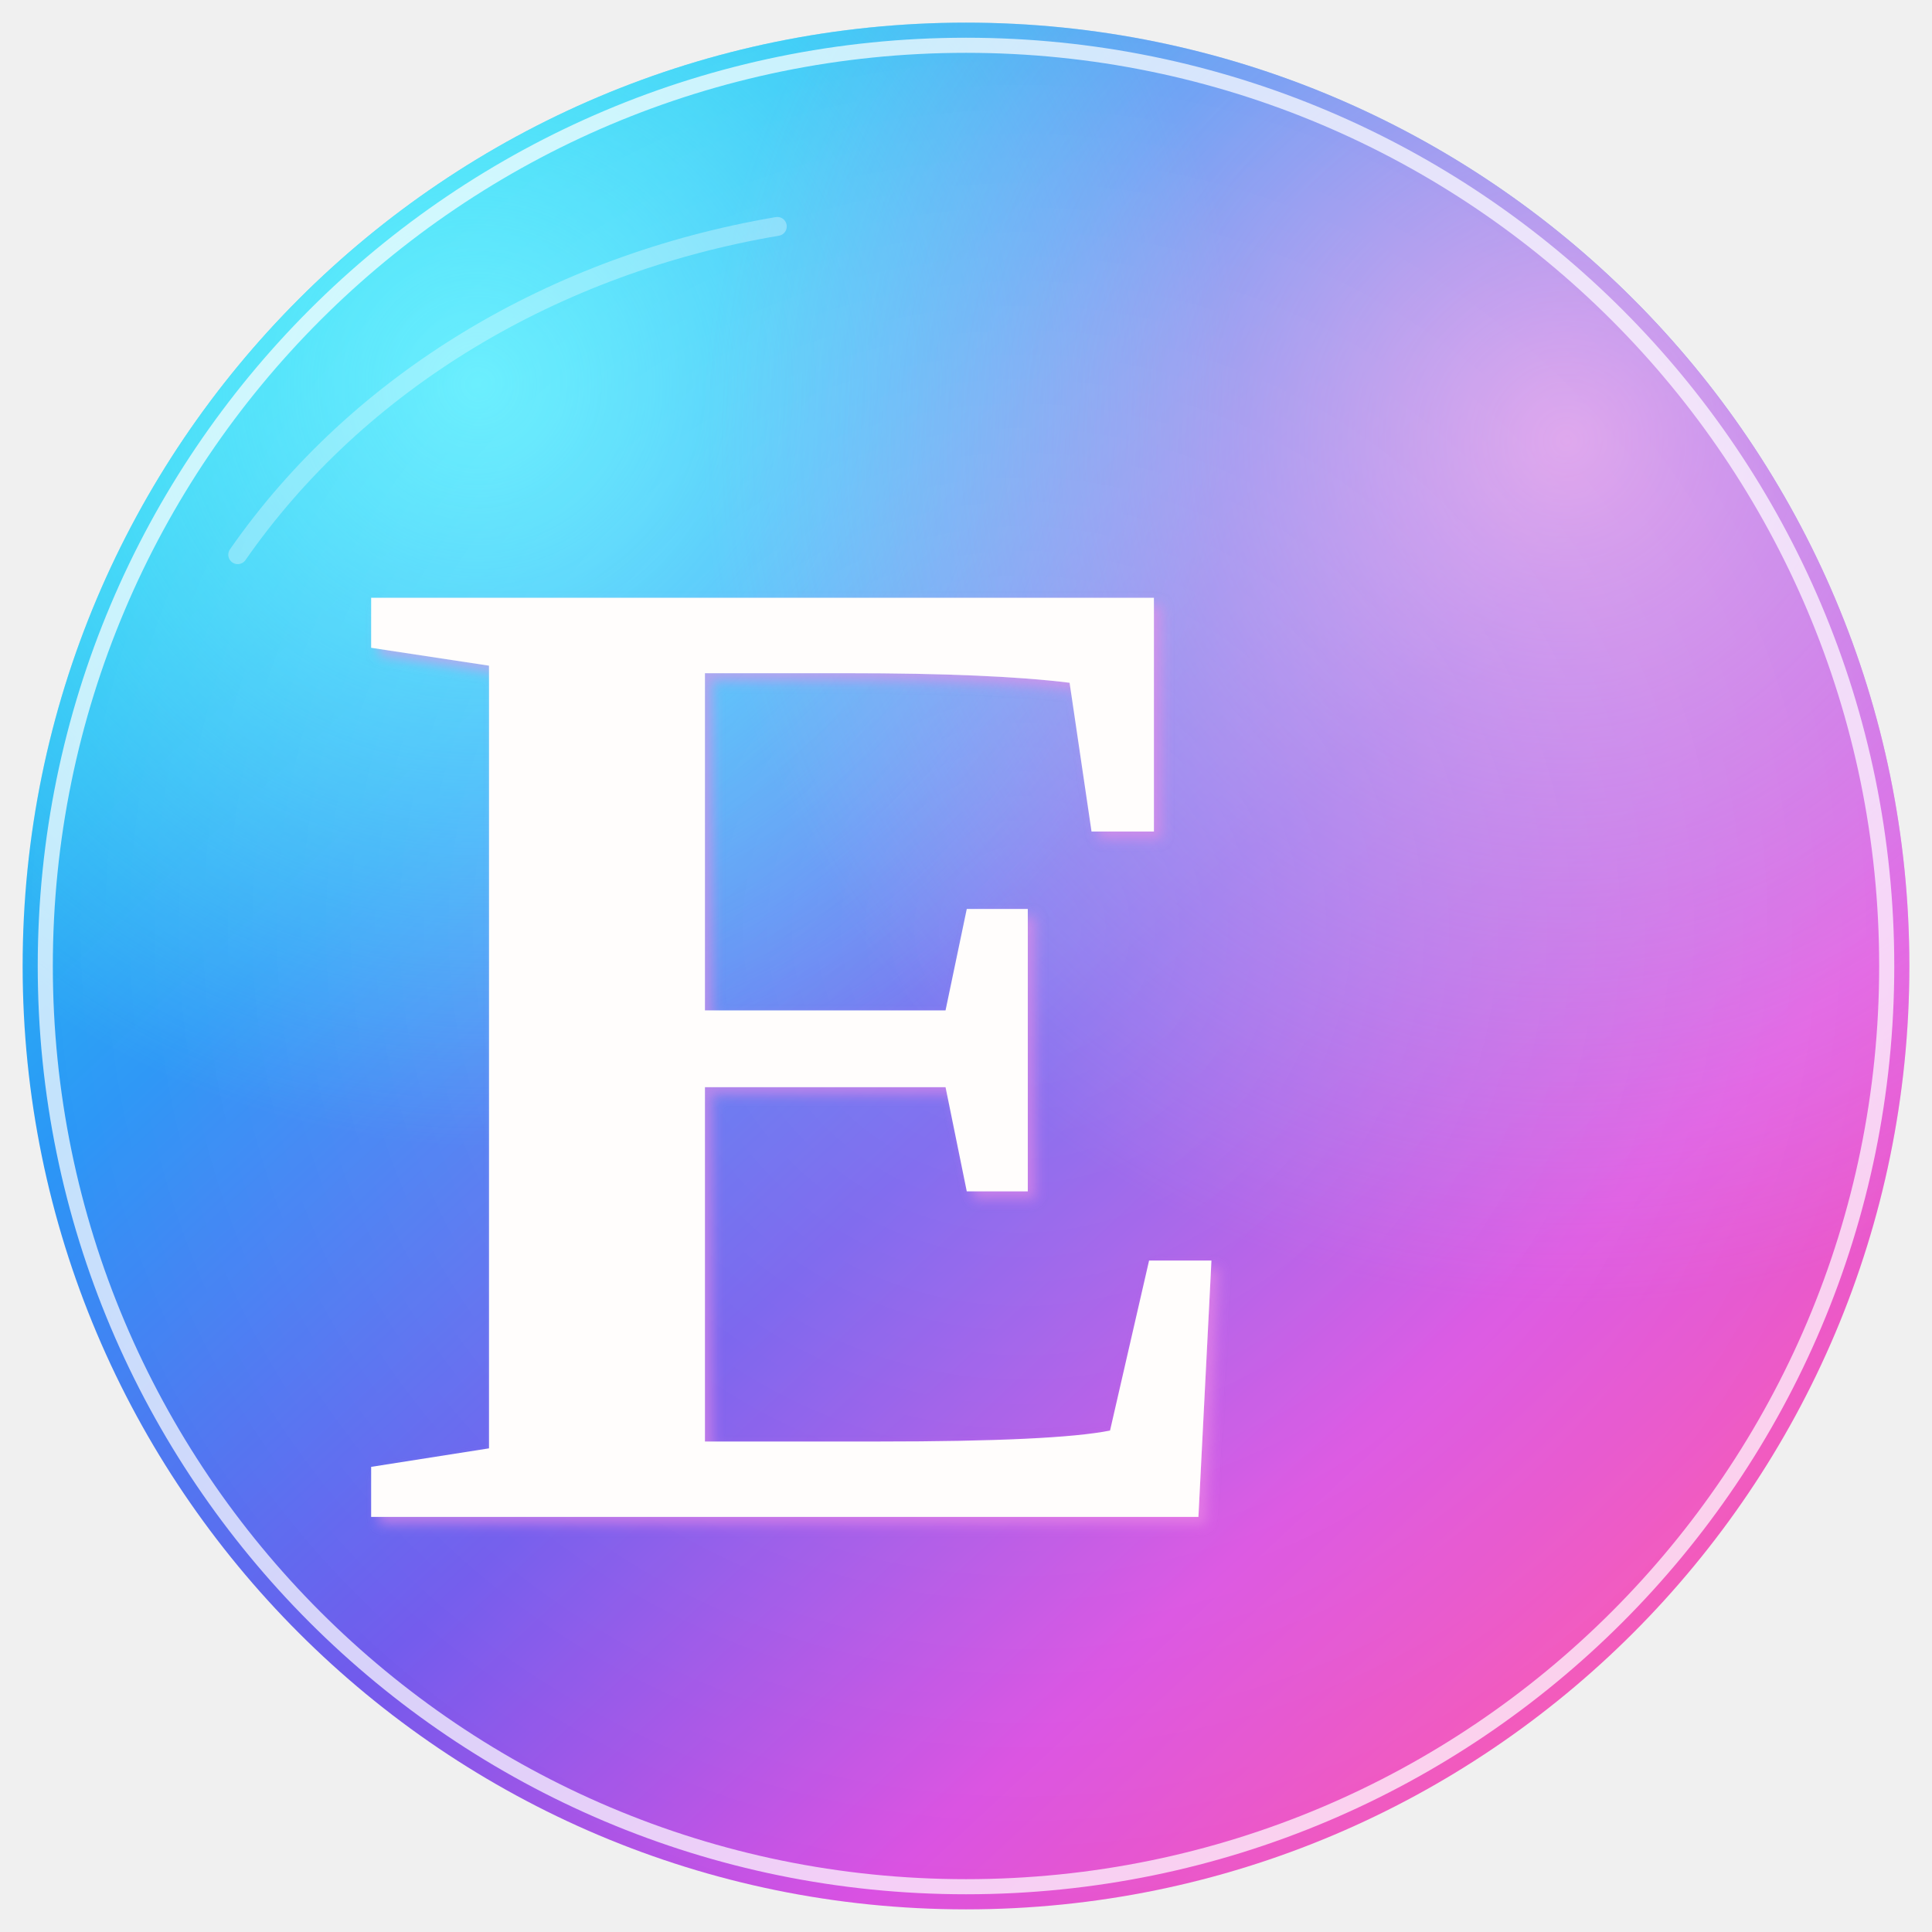
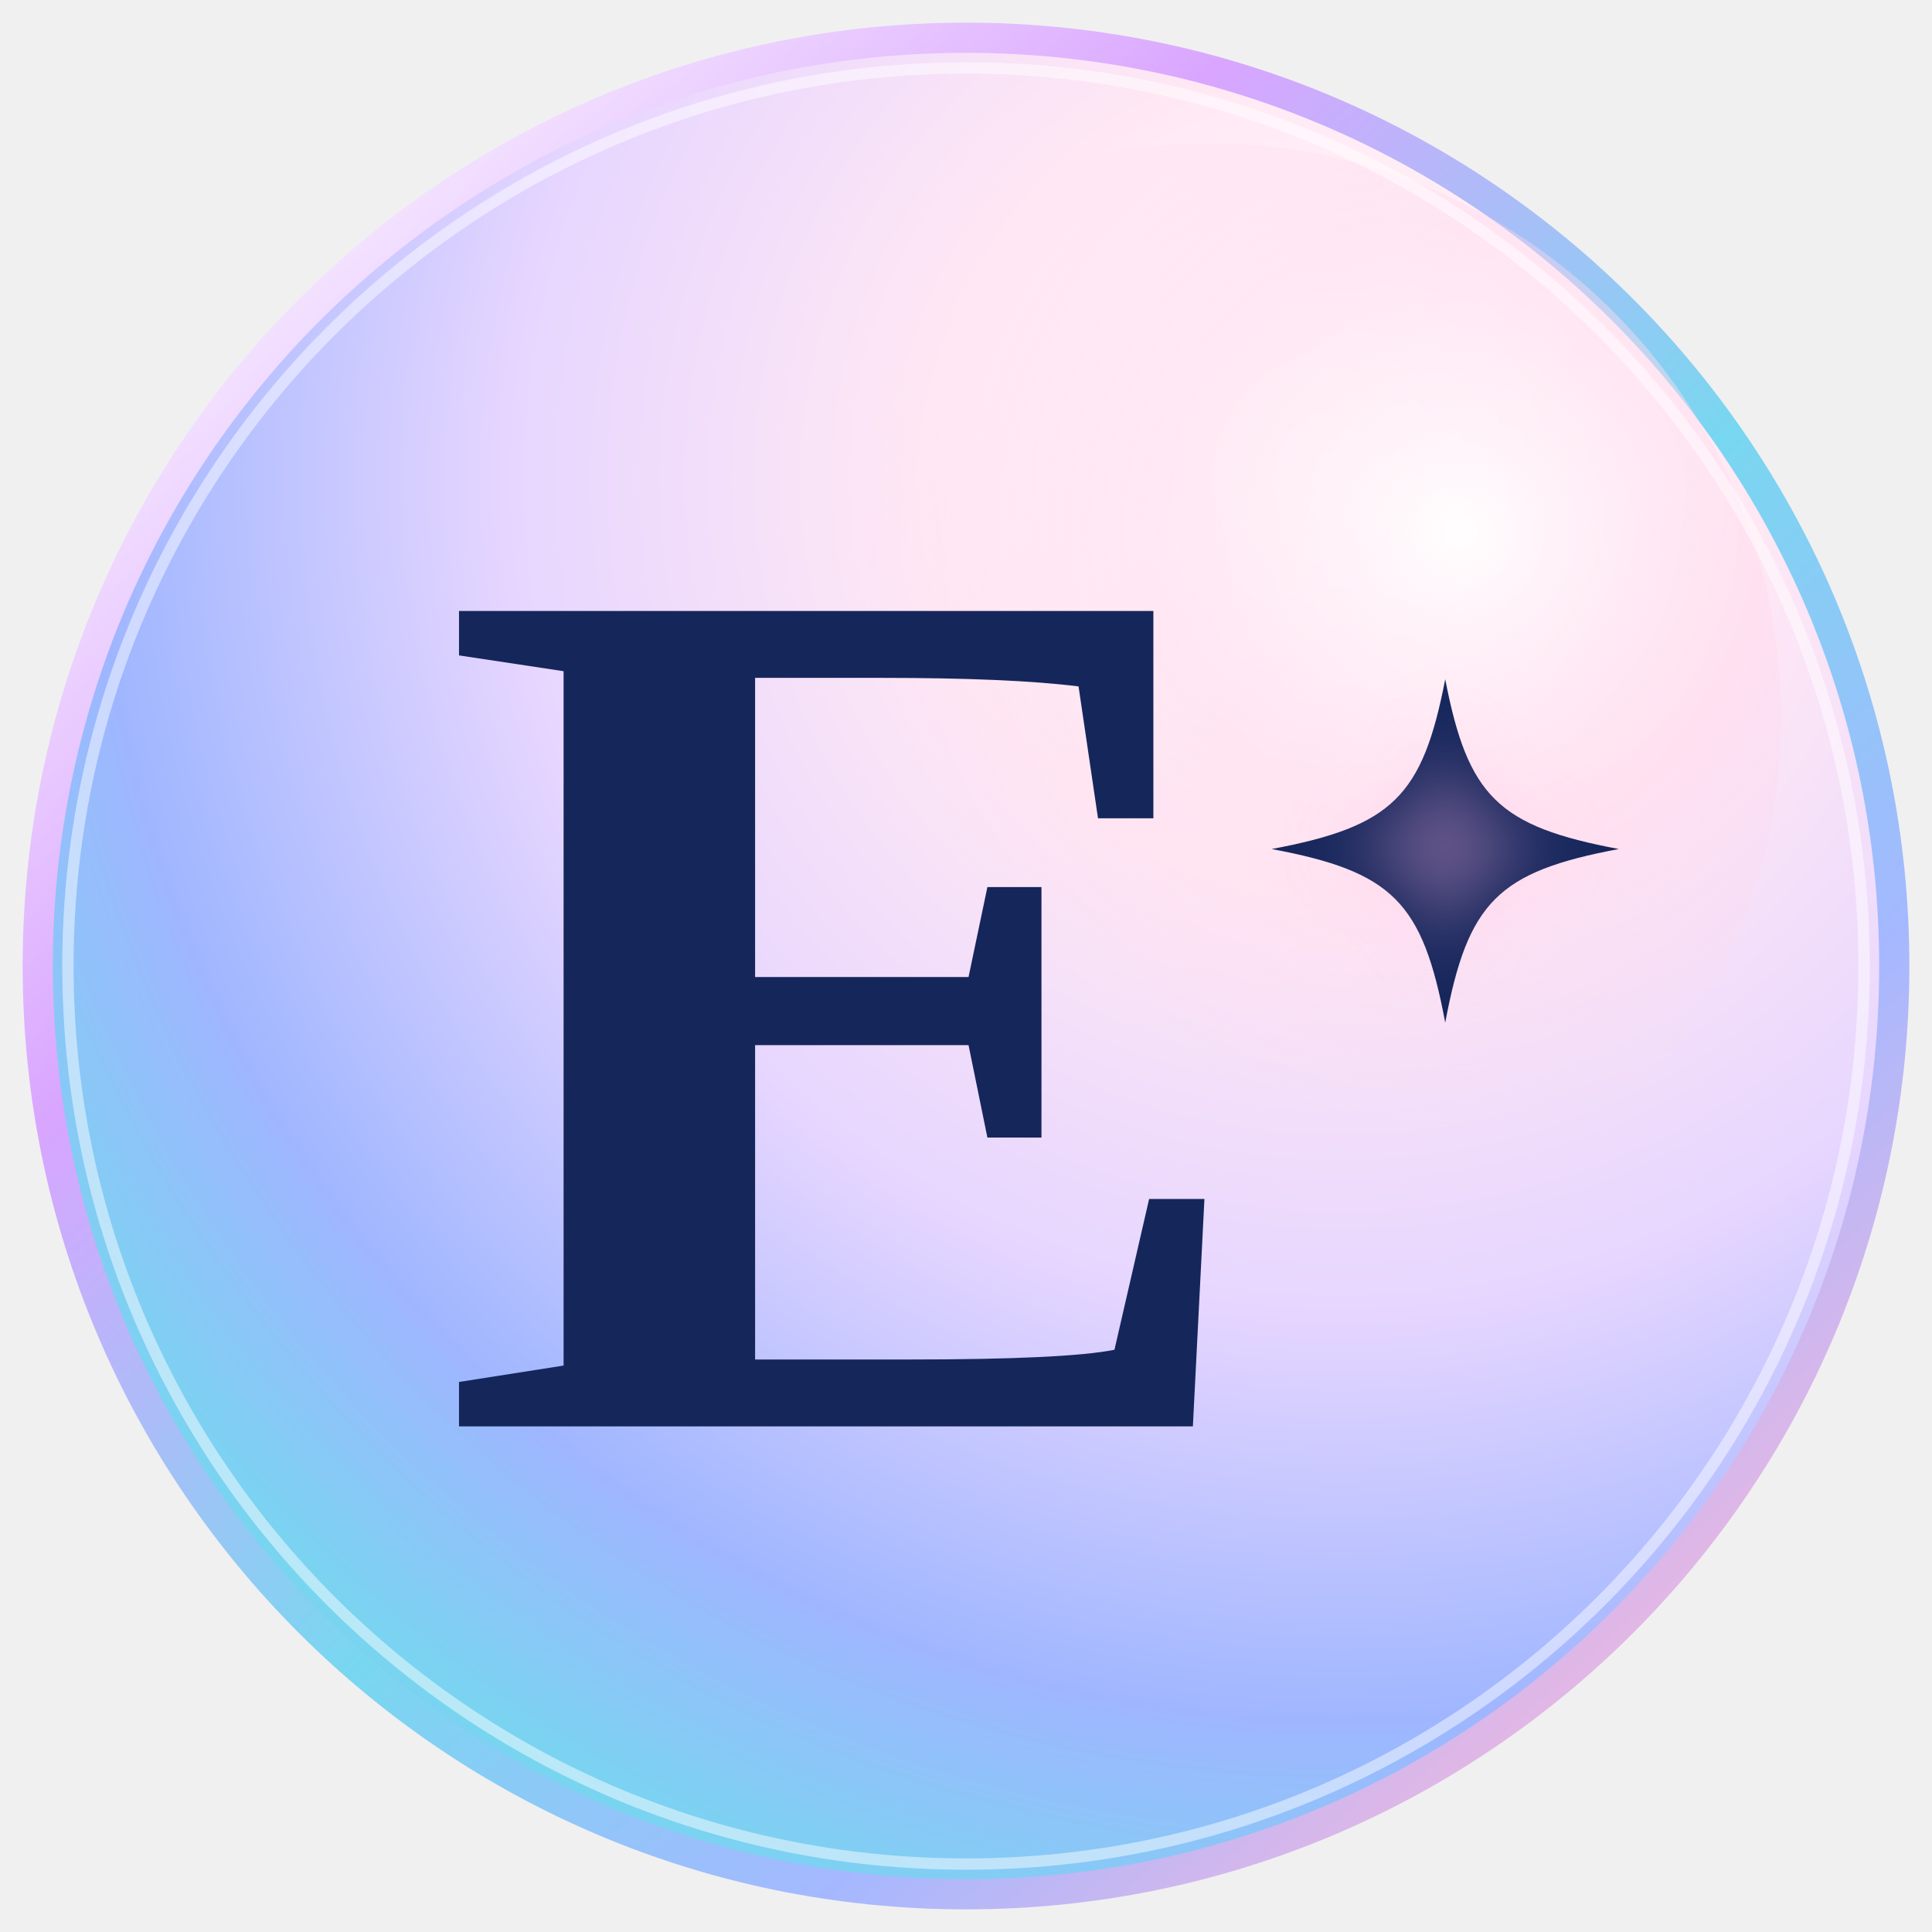
- <svg xmlns="http://www.w3.org/2000/svg" viewBox="0 0 512 512" role="img" aria-label="Emma Kwon circular gradient E favicon">
+ <svg xmlns="http://www.w3.org/2000/svg" viewBox="0 0 512 512" role="img" aria-label="Emma Kwon Aurora E favicon">
  <defs>
-     <linearGradient id="bg" x1="62" y1="42" x2="456" y2="466" gradientUnits="userSpaceOnUse">
-       <stop offset="0%" stop-color="#20d9ef" />
-       <stop offset="28%" stop-color="#2794f6" />
-       <stop offset="55%" stop-color="#6f57ec" />
-       <stop offset="78%" stop-color="#d94de1" />
-       <stop offset="100%" stop-color="#ff5aa7" />
+     <radialGradient id="pearl" cx="70%" cy="24%" r="92%">
+       <stop offset="0%" stop-color="#fffdfd" />
+       <stop offset="24%" stop-color="#ffe8f4" />
+       <stop offset="48%" stop-color="#e7d6ff" />
+       <stop offset="72%" stop-color="#9fb6ff" />
+       <stop offset="88%" stop-color="#78d5f0" />
+       <stop offset="100%" stop-color="#b78de8" />
+     </radialGradient>
+     <radialGradient id="warmGlow" cx="72%" cy="34%" r="52%">
+       <stop offset="0%" stop-color="#ffffff" stop-opacity="0.86" />
+       <stop offset="52%" stop-color="#ffd6eb" stop-opacity="0.38" />
+       <stop offset="100%" stop-color="#ffd6eb" stop-opacity="0" />
+     </radialGradient>
+     <linearGradient id="rim" x1="72" y1="48" x2="446" y2="464" gradientUnits="userSpaceOnUse">
+       <stop offset="0%" stop-color="#f9efff" />
+       <stop offset="26%" stop-color="#d9a5ff" />
+       <stop offset="55%" stop-color="#78d7f0" />
+       <stop offset="78%" stop-color="#a5b8ff" />
+       <stop offset="100%" stop-color="#f7b6dd" />
    </linearGradient>
-     <radialGradient id="cyanGlow" cx="24%" cy="19%" r="58%">
-       <stop offset="0%" stop-color="#68f3ff" stop-opacity="0.92" />
-       <stop offset="70%" stop-color="#68f3ff" stop-opacity="0" />
-     </radialGradient>
-     <radialGradient id="pinkGlow" cx="82%" cy="22%" r="64%">
-       <stop offset="0%" stop-color="#ffb5ec" stop-opacity="0.78" />
-       <stop offset="72%" stop-color="#ffb5ec" stop-opacity="0" />
-     </radialGradient>
-     <radialGradient id="pearlGlow" cx="53%" cy="48%" r="60%">
-       <stop offset="0%" stop-color="#ffffff" stop-opacity="0.18" />
-       <stop offset="100%" stop-color="#ffffff" stop-opacity="0" />
-     </radialGradient>
-     <filter id="eShadow" x="-30%" y="-30%" width="160%" height="170%">
-       <feDropShadow dx="0" dy="9" stdDeviation="7" flood-color="#31208f" flood-opacity="0.46" />
-       <feDropShadow dx="2" dy="2" stdDeviation="1.5" flood-color="#f18ee6" flood-opacity="0.56" />
+     <filter id="softGlow" x="-20%" y="-20%" width="140%" height="140%">
+       <feGaussianBlur stdDeviation="9" />
    </filter>
  </defs>
-   <circle cx="256" cy="256" r="250" fill="url(#bg)" />
-   <circle cx="256" cy="256" r="250" fill="url(#cyanGlow)" />
-   <circle cx="256" cy="256" r="250" fill="url(#pinkGlow)" />
-   <circle cx="256" cy="256" r="250" fill="url(#pearlGlow)" />
-   <circle cx="256" cy="256" r="244" fill="none" stroke="#ffffff" stroke-opacity="0.72" stroke-width="4" />
-   <path d="M63 147 C95 101 147 70 206 60" fill="none" stroke="#ffffff" stroke-opacity="0.32" stroke-width="5" stroke-linecap="round" />
-   <text x="92" y="402" fill="#fffdfc" font-family="Georgia, 'Times New Roman', serif" font-size="372" font-weight="700" letter-spacing="-20" filter="url(#eShadow)">E</text>
+   <circle cx="256" cy="256" r="246" fill="url(#pearl)" stroke="url(#rim)" stroke-width="8" />
+   <circle cx="320" cy="190" r="152" fill="url(#warmGlow)" />
+   <circle cx="256" cy="256" r="238" fill="none" stroke="#ffffff" stroke-opacity="0.48" stroke-width="3" />
+   <text x="116" y="378" fill="#15265b" font-family="Georgia, 'Times New Roman', serif" font-size="330" font-weight="700" letter-spacing="-18">E</text>
+   <path d="M383 180 C389 211 397 219 429 225 C397 231 389 239 383 271 C377 239 369 231 337 225 C369 219 377 211 383 180Z" fill="#15265b" />
+   <path d="M383 193 C387 214 393 220 414 225 C393 229 387 235 383 256 C379 235 373 229 352 225 C373 220 379 214 383 193Z" fill="#ffb3e4" opacity="0.38" filter="url(#softGlow)" />
</svg>
